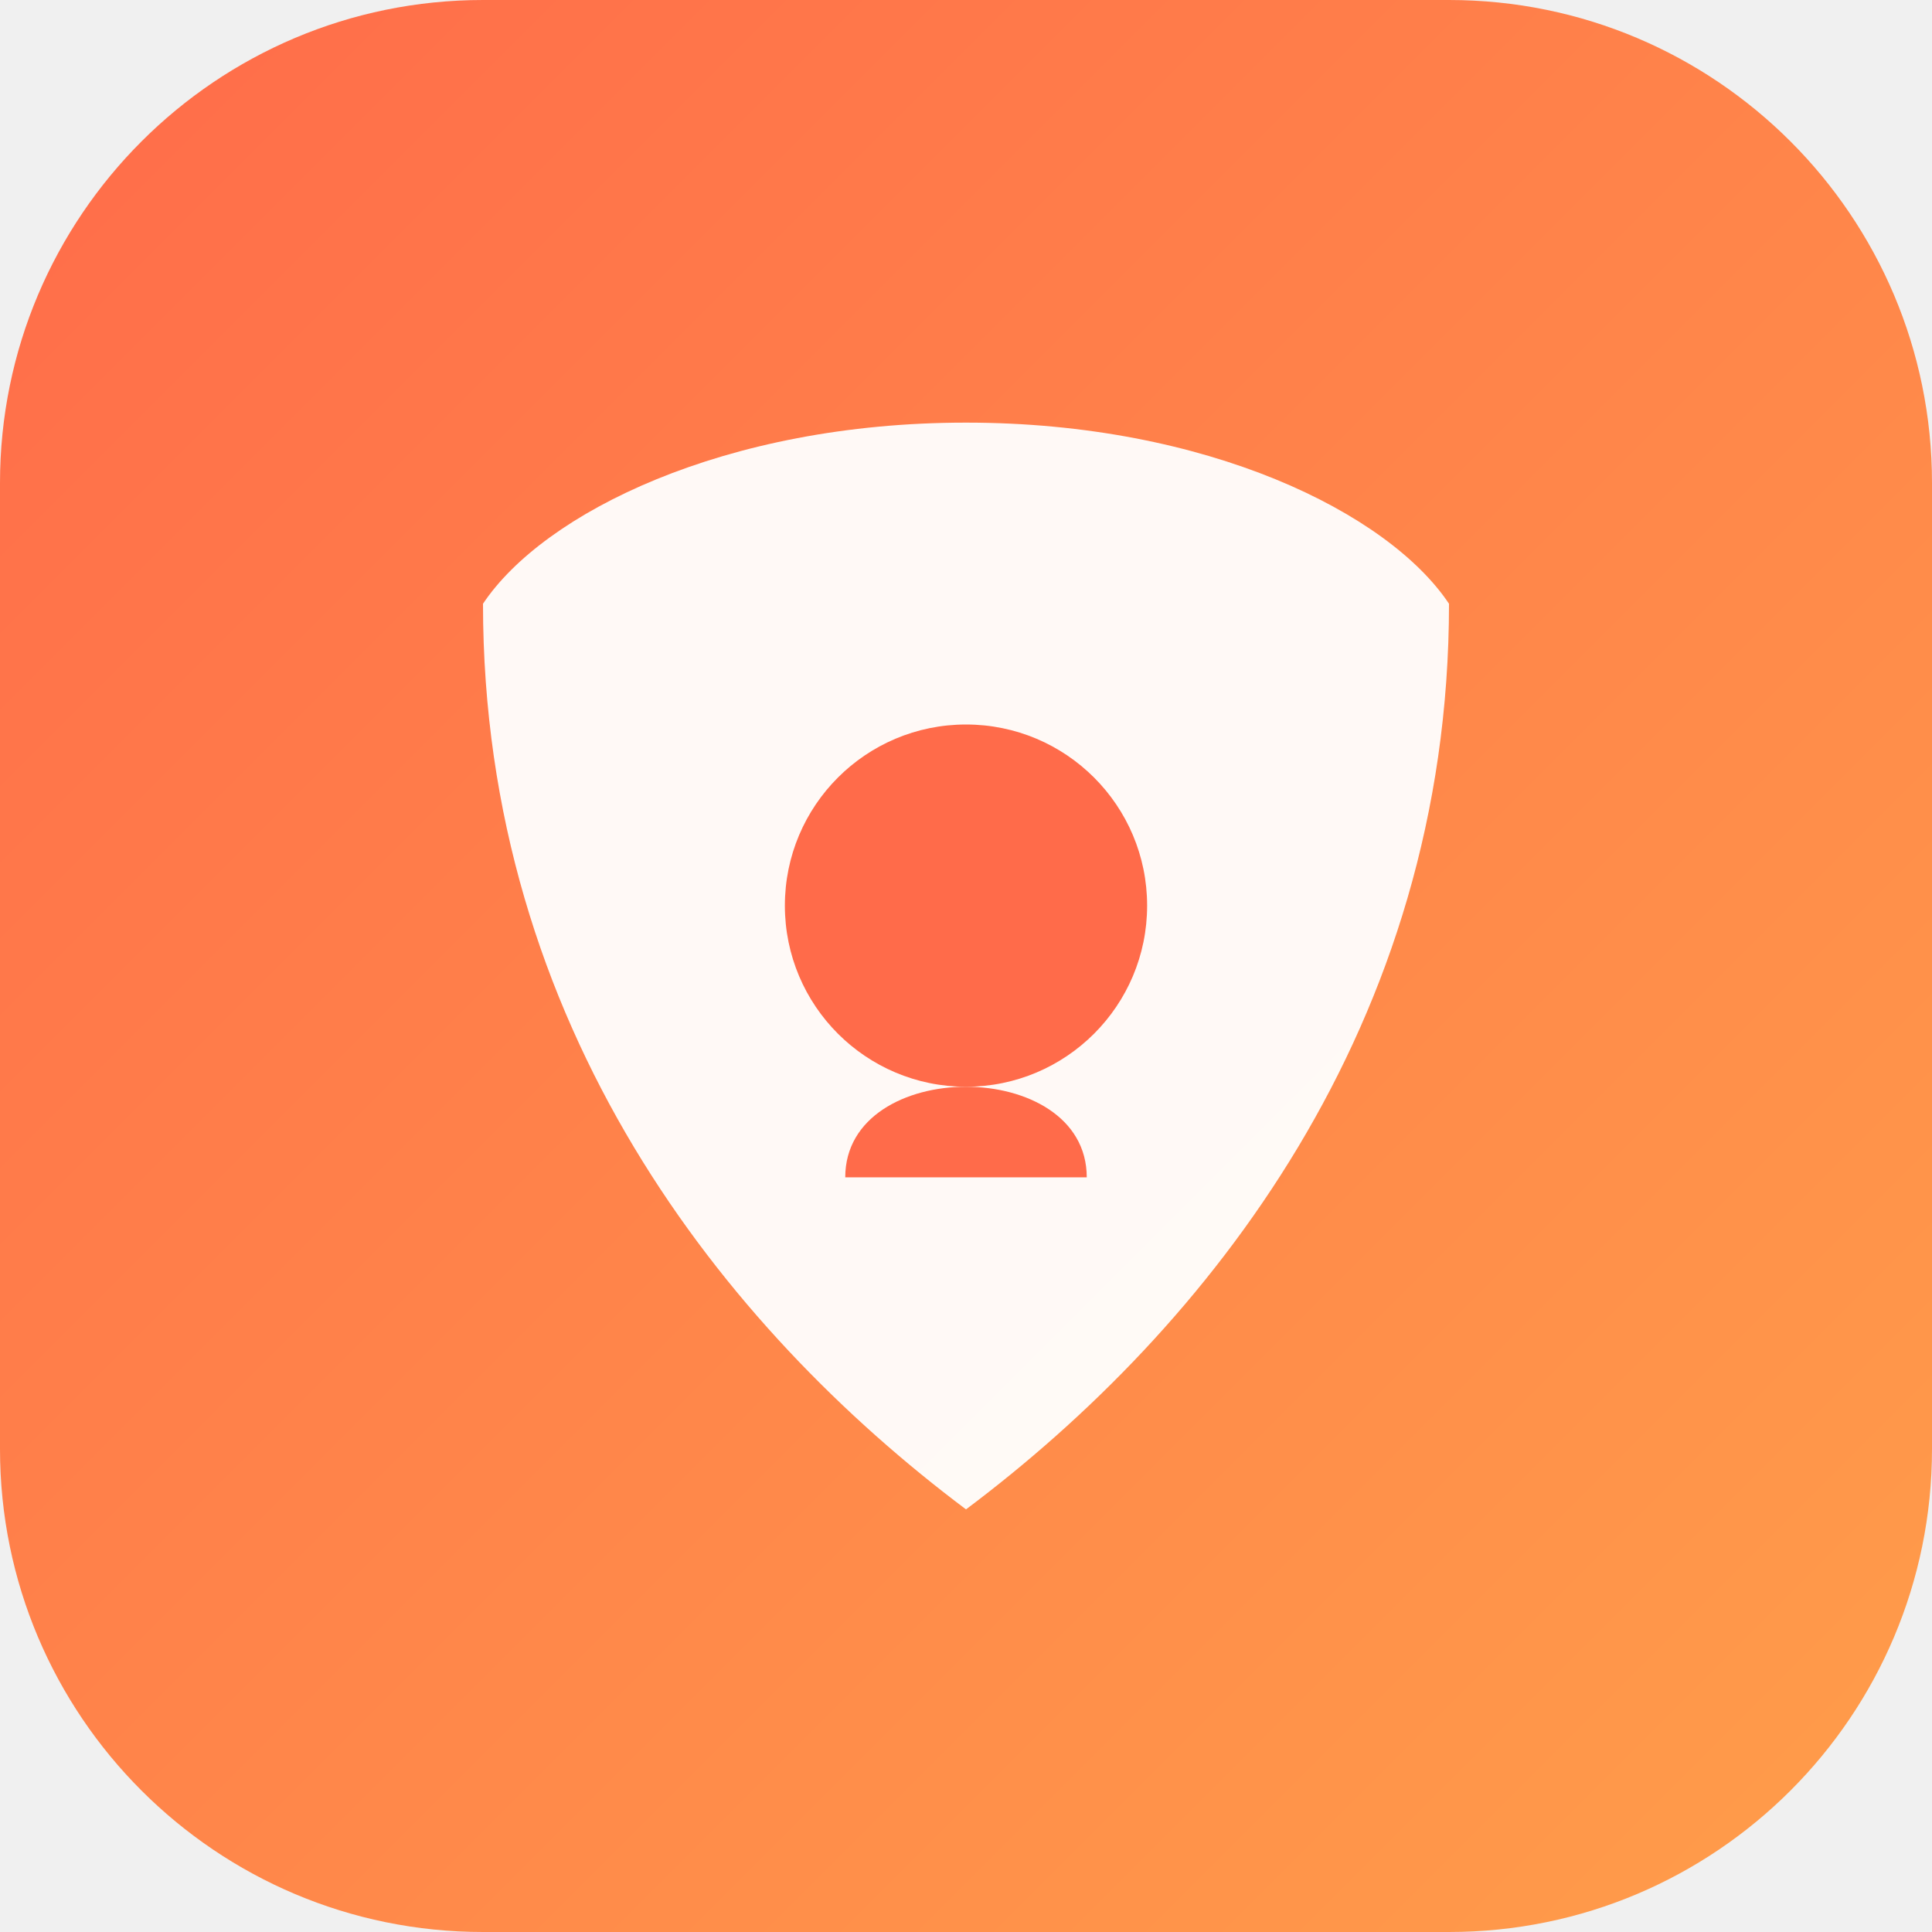
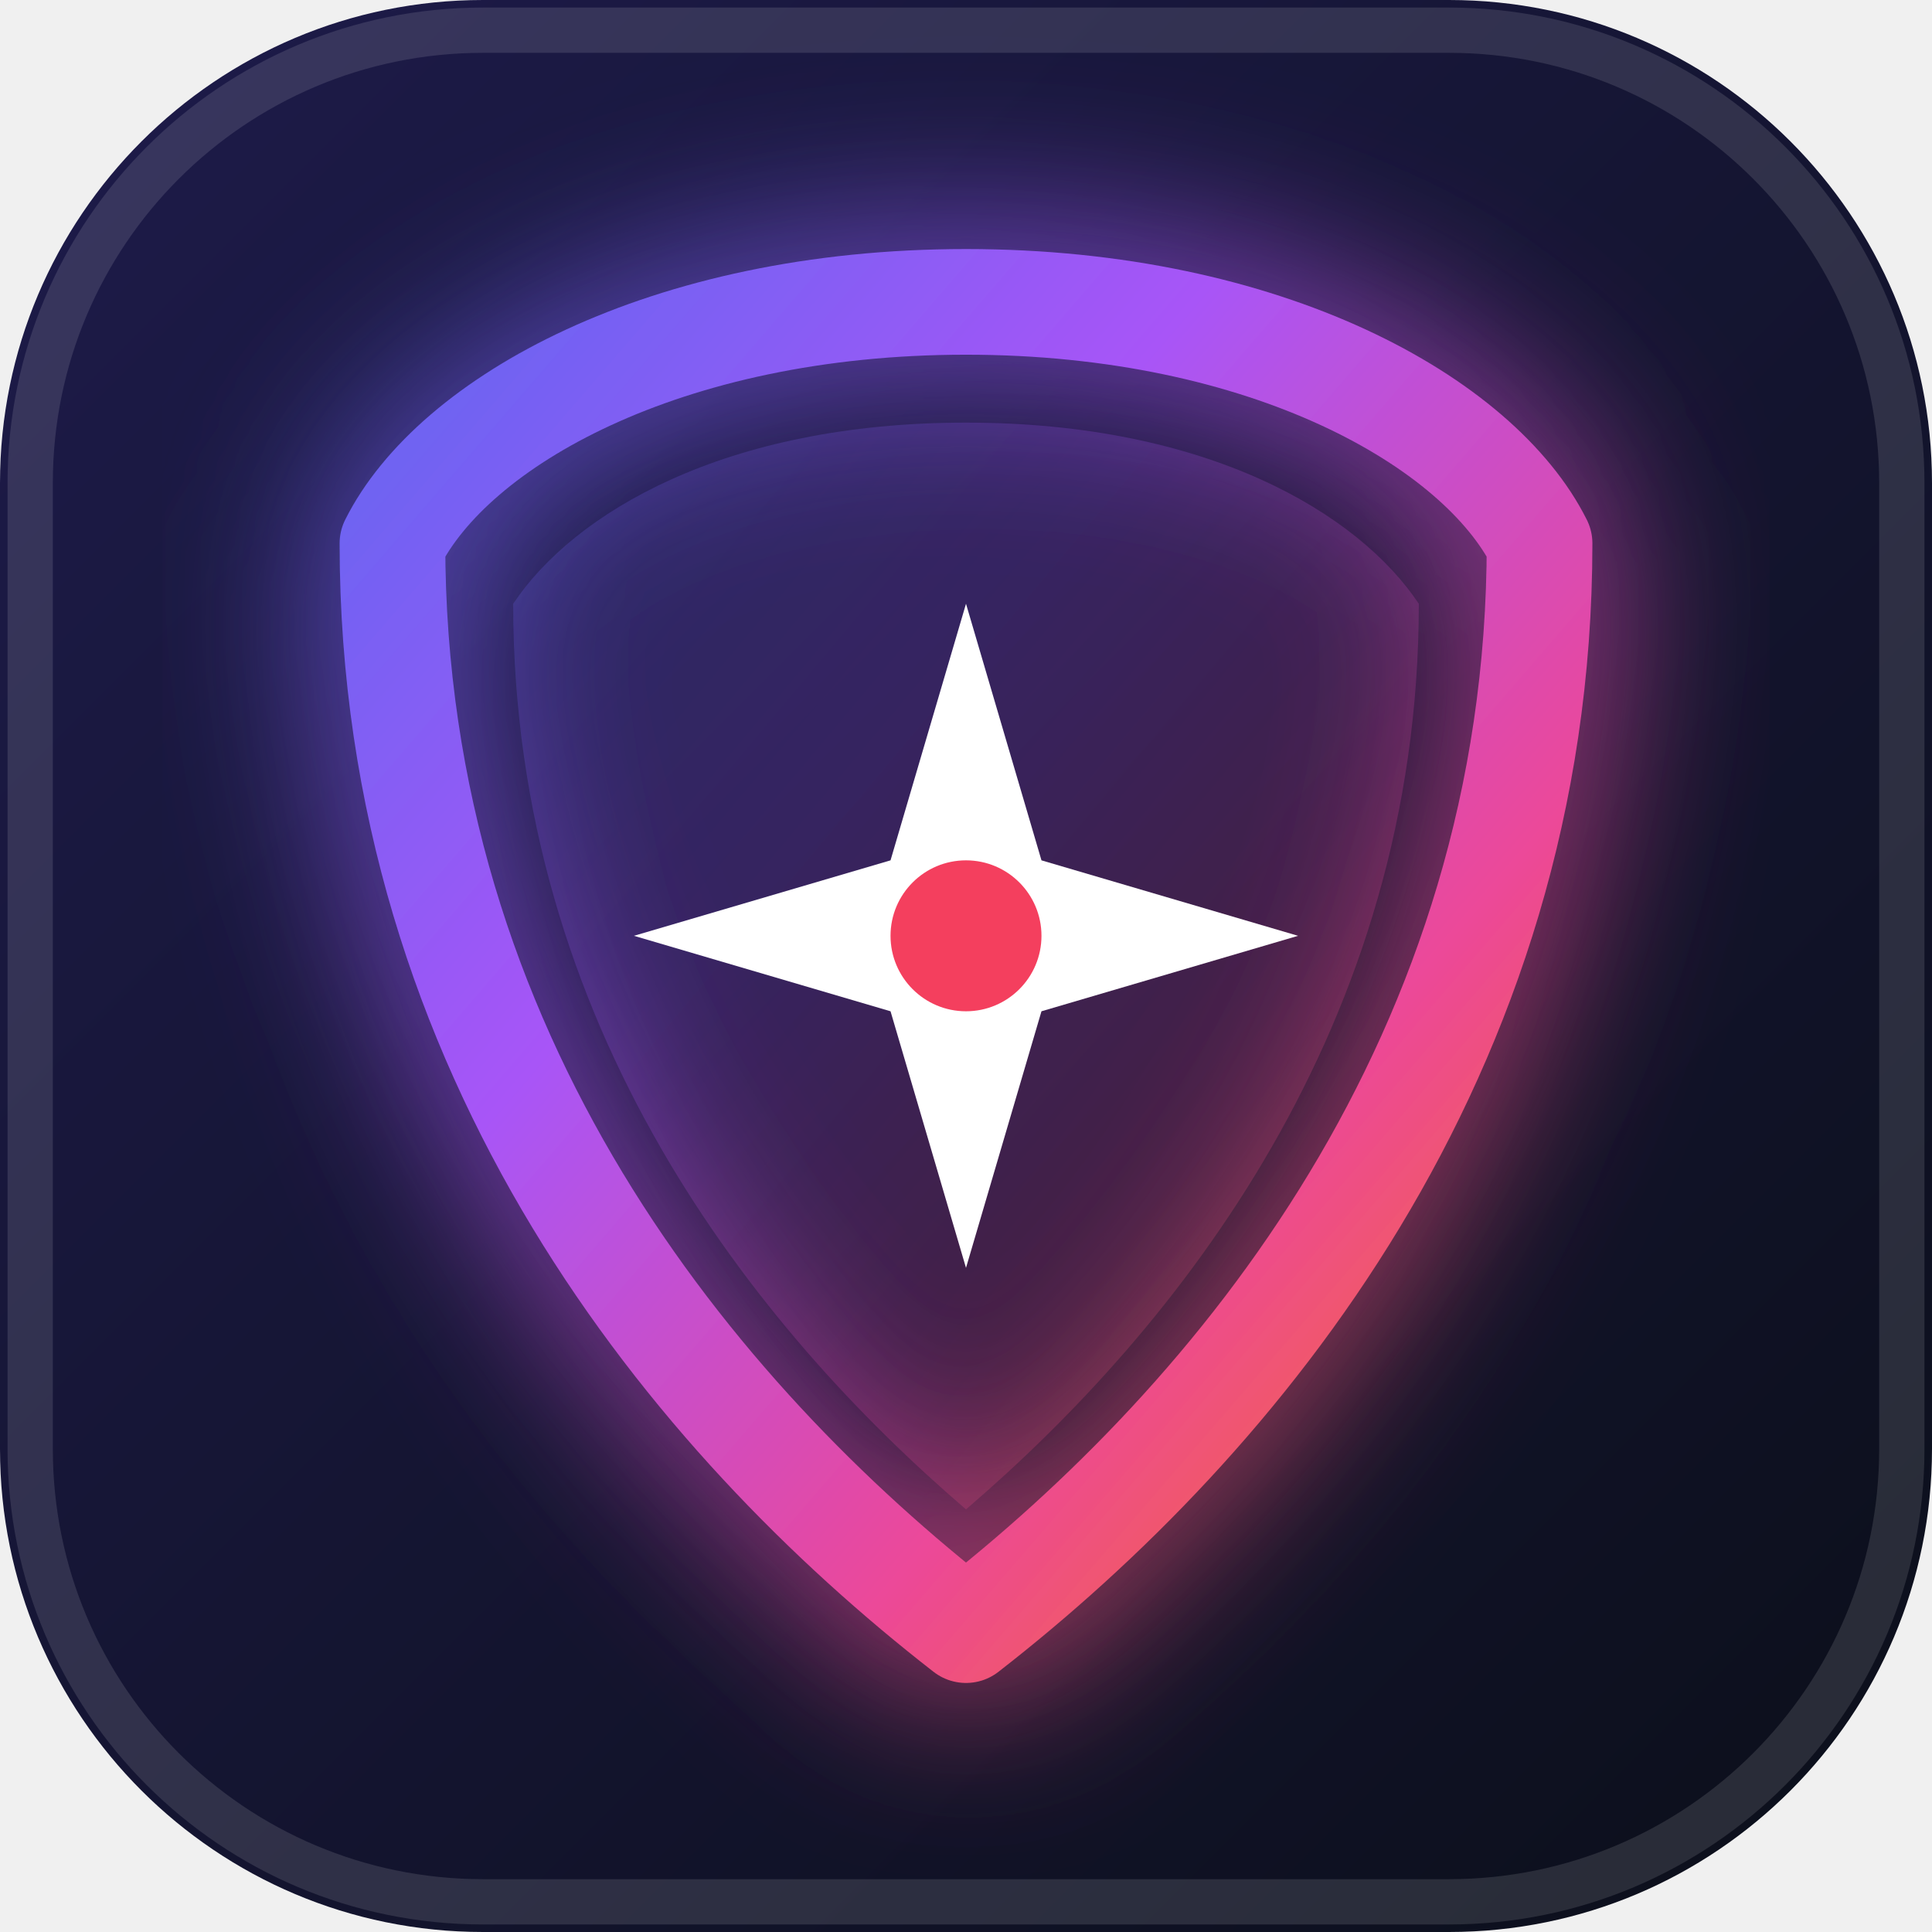
<svg xmlns="http://www.w3.org/2000/svg" viewBox="0 0 64 64">
  <defs>
-     <linearGradient id="g" x1="0%" y1="0%" x2="100%" y2="100%">
-       <stop offset="0%" stop-color="#FF6B4A" />
-       <stop offset="100%" stop-color="#FF9E4A" />
+     <linearGradient id="ig-shield" x1="0%" y1="0%" x2="100%" y2="100%">
+       <stop offset="0%" stop-color="#6366F1" />
+       <stop offset="35%" stop-color="#A855F7" />
+       <stop offset="70%" stop-color="#EC4899" />
+       <stop offset="100%" stop-color="#F97316" />
    </linearGradient>
+     <linearGradient id="bg-dark" x1="0%" y1="0%" x2="100%" y2="100%">
+       <stop offset="0%" stop-color="#1E1B4B" />
+       <stop offset="100%" stop-color="#0B0F19" />
+     </linearGradient>
+     <filter id="glow" x="-20%" y="-20%" width="140%" height="140%">
+       <feGaussianBlur stdDeviation="3" result="blur" />
+       <feComposite in="SourceGraphic" in2="blur" operator="over" />
+     </filter>
  </defs>
-   <rect width="64" height="64" rx="16" fill="url(#g)" />
-   <path d="M32 14 C40 14 46 17 48 20 C48 34 40 44 32 50 C24 44 16 34 16 20 C18 17 24 14 32 14 Z" fill="#FFFFFF" opacity="0.95" />
-   <circle cx="32" cy="30" r="6" fill="#FF6B4A" />
-   <path d="M28 39 C28 35 36 35 36 39 Z" fill="#FF6B4A" />
+   <rect width="64" height="64" rx="16" fill="url(#bg-dark)" />
+   <rect width="62" height="62" x="1" y="1" rx="15" fill="none" stroke="rgba(255, 255, 255, 0.12)" stroke-width="1.5" />
+   <path d="M32 10 C42 10 49 14 51 18 C51 35 41 47 32 54 C23 47 13 35 13 18 C15 14 22 10 32 10 Z" fill="none" stroke="url(#ig-shield)" stroke-width="3.5" stroke-linejoin="round" filter="url(#glow)" />
+   <path d="M32 14 C40 14 45 17 47 20 C47 34 39 44 32 50 C25 44 17 34 17 20 C19 17 24 14 32 14 Z" fill="url(#ig-shield)" opacity="0.22" />
+   <path d="M32 20 L34.5 28.5 L43 31 L34.5 33.5 L32 42 L29.5 33.5 L21 31 L29.5 28.5 Z" fill="#FFFFFF" />
+   <circle cx="32" cy="31" r="2.5" fill="#F43F5E" />
</svg>
